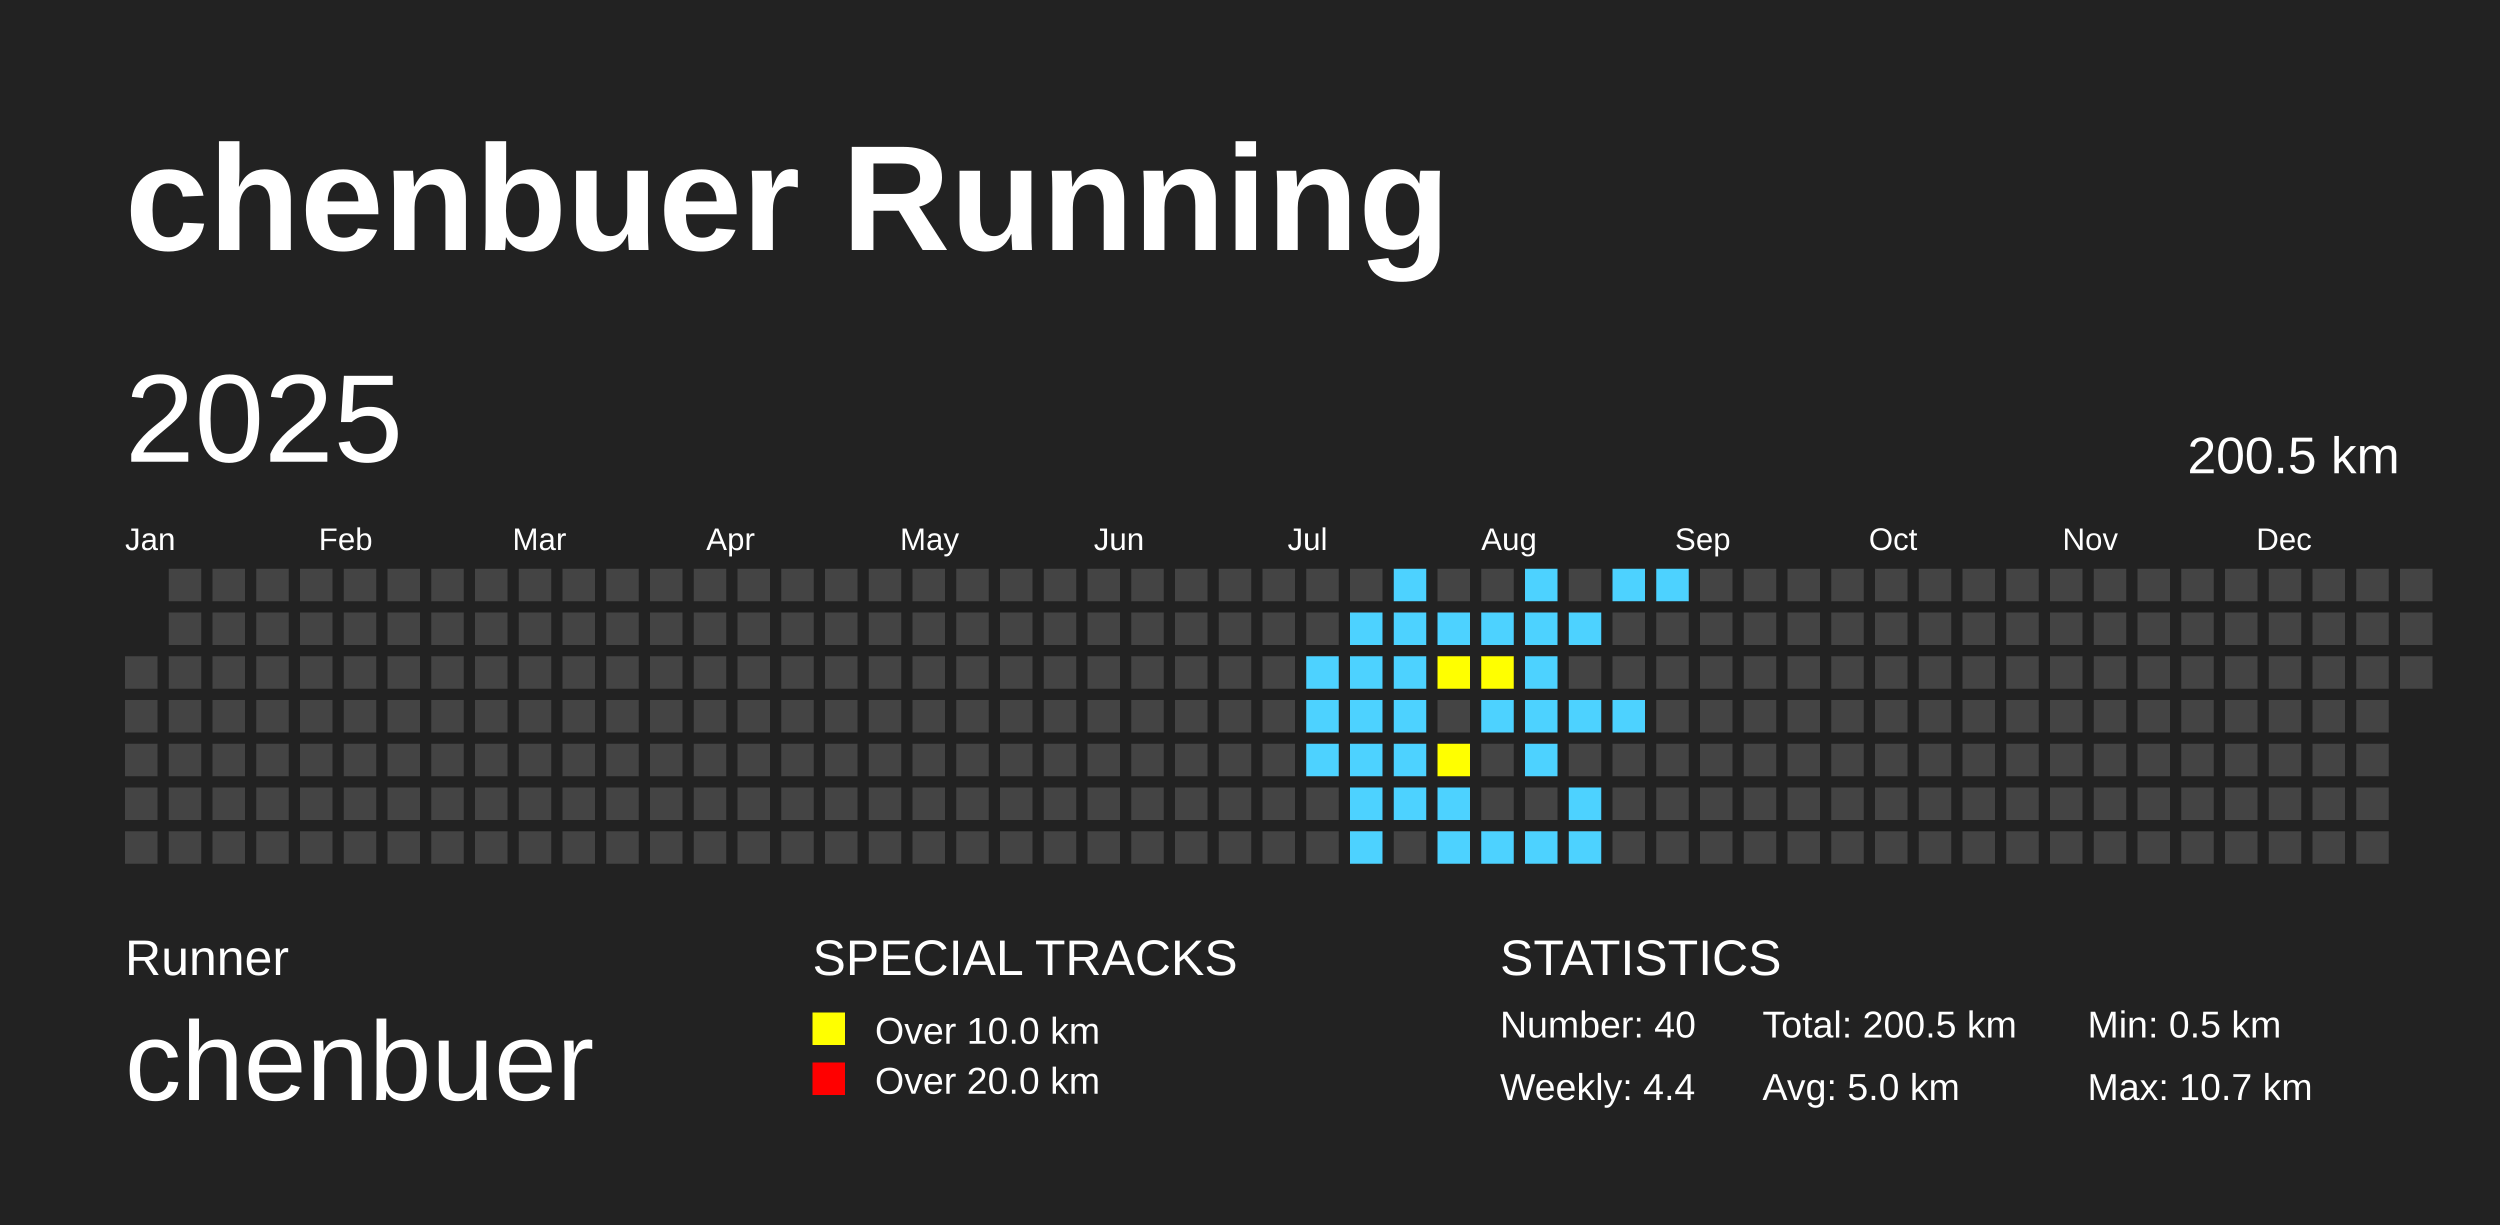
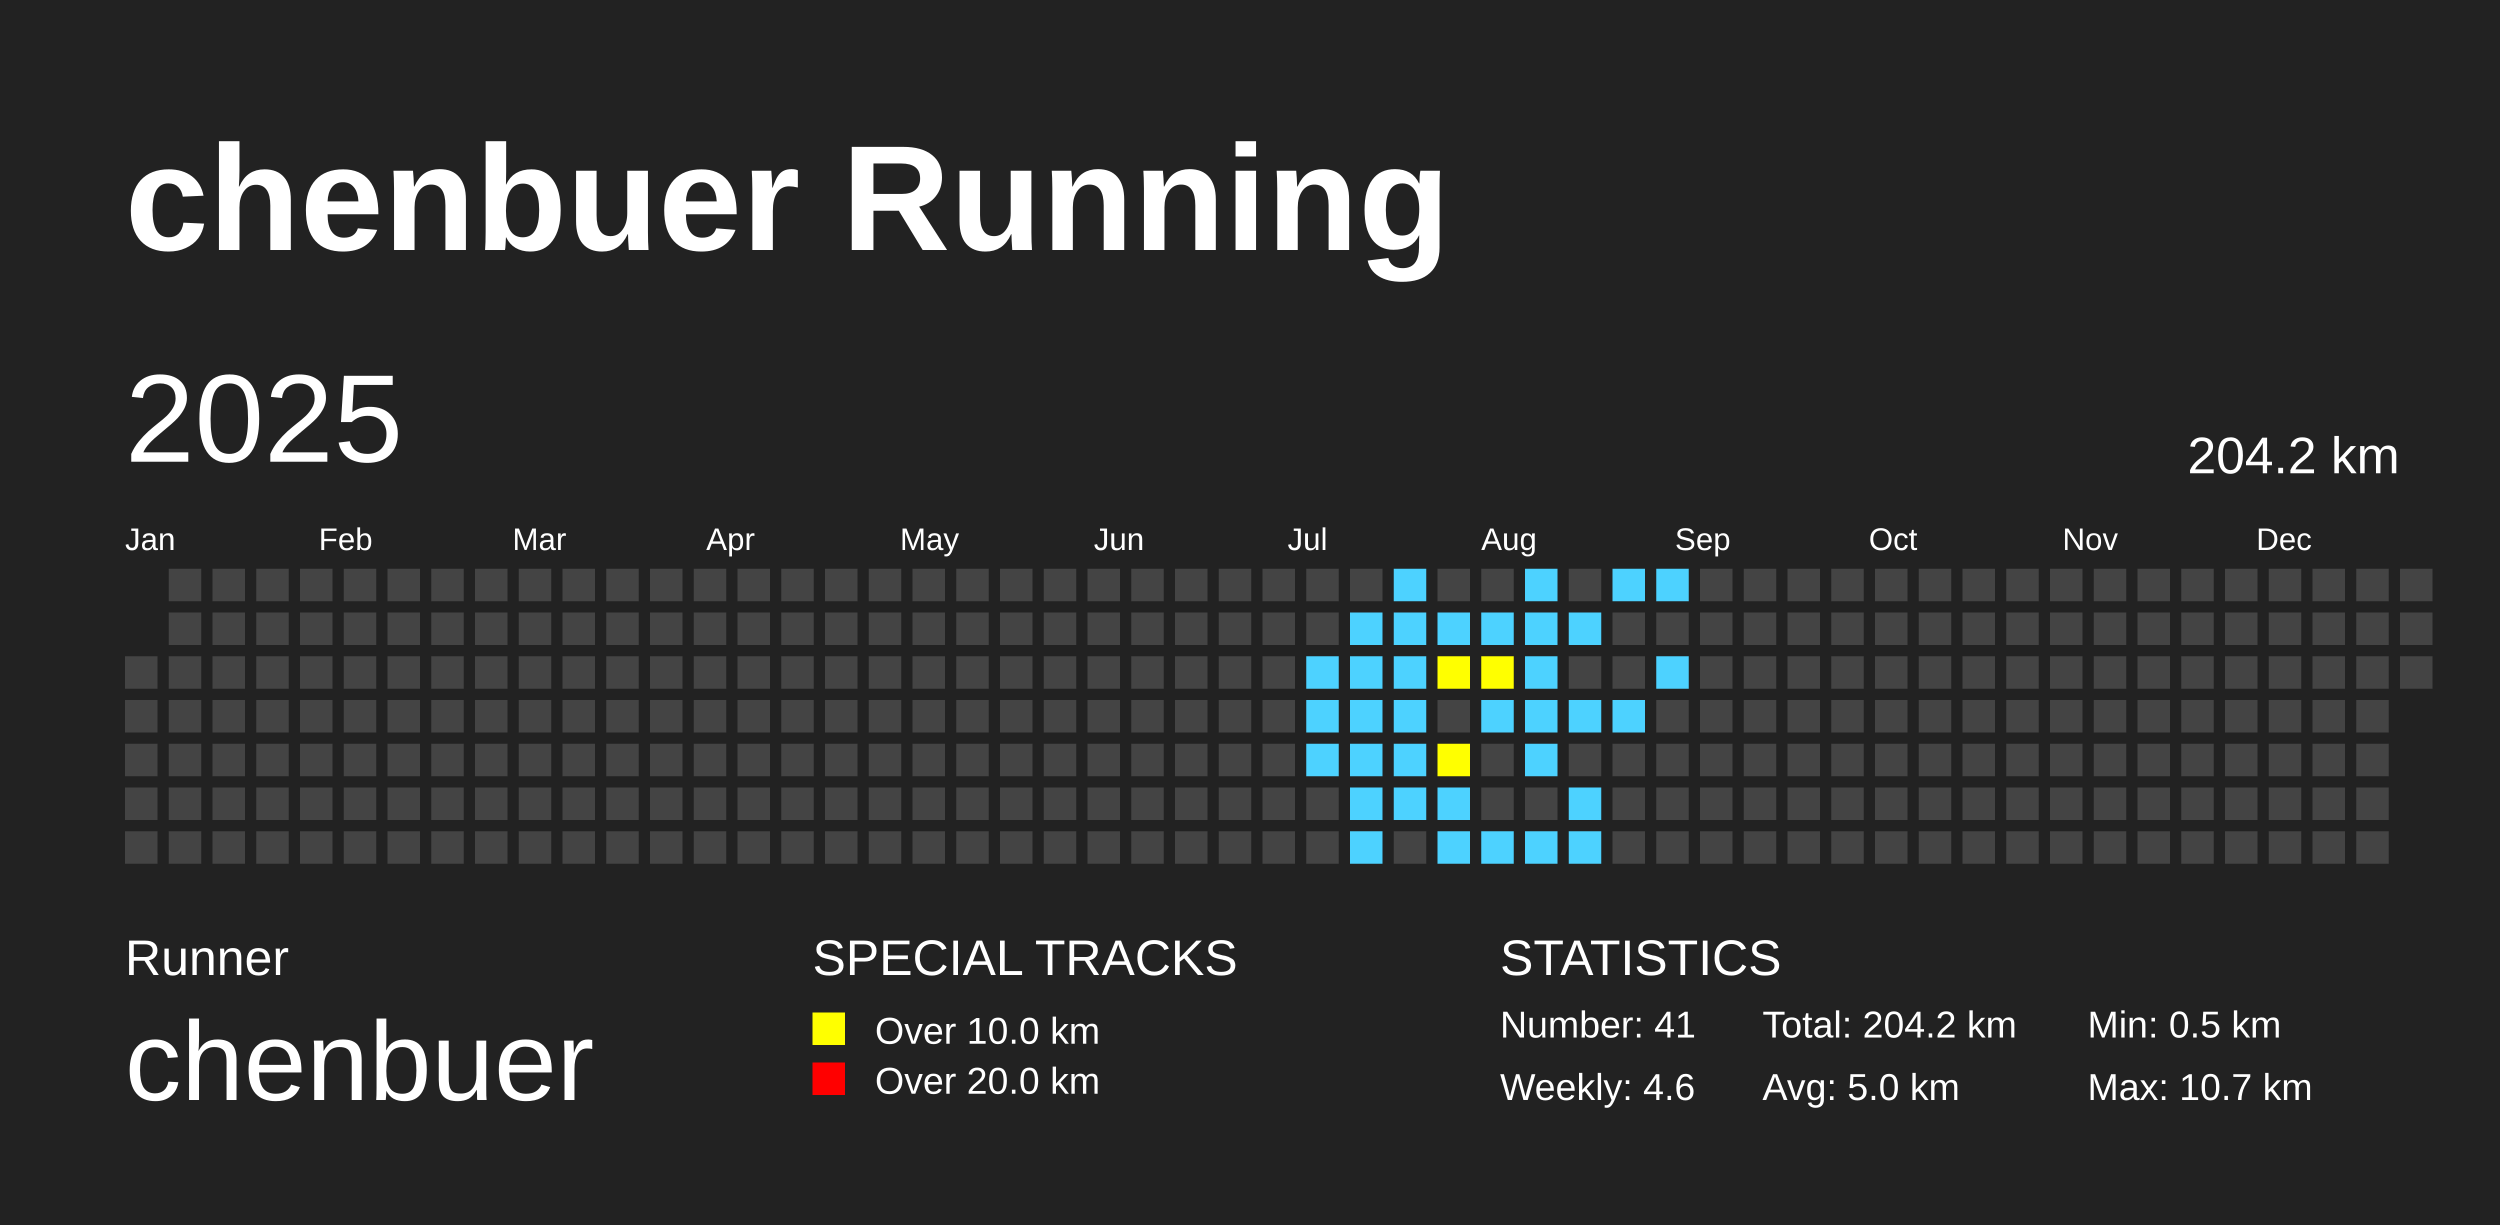
<svg xmlns="http://www.w3.org/2000/svg" baseProfile="full" height="98mm" version="1.1" viewBox="0,0,200,98" width="200mm">
  <defs />
  <rect fill="#222222" height="98" width="200" x="0" y="0" />
  <text fill="#FFFFFF" style="font-size:12px; font-family:Arial; font-weight:bold;" x="10" y="20">chenbuer Running</text>
  <text fill="#FFFFFF" style="font-size:4px; font-family:Arial" x="10" y="78">Runner</text>
  <text fill="#FFFFFF" style="font-size:9px; font-family:Arial" x="10" y="88">chenbuer</text>
  <text fill="#FFFFFF" style="font-size:4px; font-family:Arial" x="65" y="78">SPECIAL TRACKS</text>
  <rect fill="yellow" height="2.6" width="2.6" x="65" y="81" />
  <text fill="#FFFFFF" style="font-size:3px; font-family:Arial" x="70" y="83.5">Over 10.0 km</text>
  <rect fill="red" height="2.6" width="2.6" x="65" y="85" />
  <text fill="#FFFFFF" style="font-size:3px; font-family:Arial" x="70" y="87.5">Over 20.0 km</text>
  <text fill="#FFFFFF" style="font-size:4px; font-family:Arial" x="120" y="78">STATISTICS</text>
-   <text fill="#FFFFFF" style="font-size:3px; font-family:Arial" x="120" y="83">Number: 40</text>
-   <text fill="#FFFFFF" style="font-size:3px; font-family:Arial" x="120" y="88">Weekly: 4.4</text>
-   <text fill="#FFFFFF" style="font-size:3px; font-family:Arial" x="141" y="83">Total: 200.5 km</text>
+   <text fill="#FFFFFF" style="font-size:3px; font-family:Arial" x="120" y="83">Number: 41</text>
+   <text fill="#FFFFFF" style="font-size:3px; font-family:Arial" x="120" y="88">Weekly: 4.6</text>
+   <text fill="#FFFFFF" style="font-size:3px; font-family:Arial" x="141" y="83">Total: 204.2 km</text>
  <text fill="#FFFFFF" style="font-size:3px; font-family:Arial" x="141" y="88">Avg: 5.0 km</text>
  <text fill="#FFFFFF" style="font-size:3px; font-family:Arial" x="167" y="83">Min: 0.5 km</text>
  <text fill="#FFFFFF" style="font-size:3px; font-family:Arial" x="167" y="88">Max: 10.7 km</text>
  <text dominant-baseline="hanging" fill="#FFFFFF" style="font-size:10.0px; font-family:Arial;" x="10" y="30">2025</text>
-   <text dominant-baseline="hanging" fill="#FFFFFF" style="font-size:4.125px; font-family:Arial;" x="175" y="35">200.5 km</text>
+   <text dominant-baseline="hanging" fill="#FFFFFF" style="font-size:4.125px; font-family:Arial;" x="175" y="35">204.2 km</text>
  <text fill="#FFFFFF" style="font-size:2.5px; font-family:Arial" x="10.0" y="44">Jan</text>
  <text fill="#FFFFFF" style="font-size:2.5px; font-family:Arial" x="25.5" y="44">Feb</text>
  <text fill="#FFFFFF" style="font-size:2.5px; font-family:Arial" x="41.0" y="44">Mar</text>
  <text fill="#FFFFFF" style="font-size:2.5px; font-family:Arial" x="56.5" y="44">Apr</text>
  <text fill="#FFFFFF" style="font-size:2.5px; font-family:Arial" x="72.0" y="44">May</text>
  <text fill="#FFFFFF" style="font-size:2.5px; font-family:Arial" x="87.5" y="44">Jun</text>
  <text fill="#FFFFFF" style="font-size:2.5px; font-family:Arial" x="103.0" y="44">Jul</text>
  <text fill="#FFFFFF" style="font-size:2.5px; font-family:Arial" x="118.5" y="44">Aug</text>
  <text fill="#FFFFFF" style="font-size:2.5px; font-family:Arial" x="134.0" y="44">Sep</text>
  <text fill="#FFFFFF" style="font-size:2.5px; font-family:Arial" x="149.5" y="44">Oct</text>
  <text fill="#FFFFFF" style="font-size:2.5px; font-family:Arial" x="165.0" y="44">Nov</text>
  <text fill="#FFFFFF" style="font-size:2.5px; font-family:Arial" x="180.5" y="44">Dec</text>
  <rect fill="#444444" height="2.6" width="2.6" x="10.0" y="52.5" />
  <rect fill="#444444" height="2.6" width="2.6" x="10.0" y="56.0" />
  <rect fill="#444444" height="2.6" width="2.6" x="10.0" y="59.5" />
  <rect fill="#444444" height="2.6" width="2.6" x="10.0" y="63.0" />
  <rect fill="#444444" height="2.6" width="2.6" x="10.0" y="66.5" />
  <rect fill="#444444" height="2.6" width="2.6" x="13.5" y="45.5" />
  <rect fill="#444444" height="2.6" width="2.6" x="13.5" y="49.0" />
  <rect fill="#444444" height="2.6" width="2.6" x="13.5" y="52.5" />
  <rect fill="#444444" height="2.6" width="2.6" x="13.5" y="56.0" />
  <rect fill="#444444" height="2.6" width="2.6" x="13.5" y="59.5" />
  <rect fill="#444444" height="2.6" width="2.6" x="13.5" y="63.0" />
  <rect fill="#444444" height="2.6" width="2.6" x="13.5" y="66.5" />
  <rect fill="#444444" height="2.6" width="2.6" x="17.0" y="45.5" />
  <rect fill="#444444" height="2.6" width="2.6" x="17.0" y="49.0" />
  <rect fill="#444444" height="2.6" width="2.6" x="17.0" y="52.5" />
  <rect fill="#444444" height="2.6" width="2.6" x="17.0" y="56.0" />
  <rect fill="#444444" height="2.6" width="2.6" x="17.0" y="59.5" />
  <rect fill="#444444" height="2.6" width="2.6" x="17.0" y="63.0" />
  <rect fill="#444444" height="2.6" width="2.6" x="17.0" y="66.5" />
  <rect fill="#444444" height="2.6" width="2.6" x="20.5" y="45.5" />
  <rect fill="#444444" height="2.6" width="2.6" x="20.5" y="49.0" />
  <rect fill="#444444" height="2.6" width="2.6" x="20.5" y="52.5" />
  <rect fill="#444444" height="2.6" width="2.6" x="20.5" y="56.0" />
  <rect fill="#444444" height="2.6" width="2.6" x="20.5" y="59.5" />
  <rect fill="#444444" height="2.6" width="2.6" x="20.5" y="63.0" />
  <rect fill="#444444" height="2.6" width="2.6" x="20.5" y="66.5" />
  <rect fill="#444444" height="2.6" width="2.6" x="24.0" y="45.5" />
  <rect fill="#444444" height="2.6" width="2.6" x="24.0" y="49.0" />
  <rect fill="#444444" height="2.6" width="2.6" x="24.0" y="52.5" />
  <rect fill="#444444" height="2.6" width="2.6" x="24.0" y="56.0" />
  <rect fill="#444444" height="2.6" width="2.6" x="24.0" y="59.5" />
  <rect fill="#444444" height="2.6" width="2.6" x="24.0" y="63.0" />
  <rect fill="#444444" height="2.6" width="2.6" x="24.0" y="66.5" />
  <rect fill="#444444" height="2.6" width="2.6" x="27.5" y="45.5" />
  <rect fill="#444444" height="2.6" width="2.6" x="27.5" y="49.0" />
  <rect fill="#444444" height="2.6" width="2.6" x="27.5" y="52.5" />
  <rect fill="#444444" height="2.6" width="2.6" x="27.5" y="56.0" />
  <rect fill="#444444" height="2.6" width="2.6" x="27.5" y="59.5" />
  <rect fill="#444444" height="2.6" width="2.6" x="27.5" y="63.0" />
  <rect fill="#444444" height="2.6" width="2.6" x="27.5" y="66.5" />
  <rect fill="#444444" height="2.6" width="2.6" x="31.0" y="45.5" />
  <rect fill="#444444" height="2.6" width="2.6" x="31.0" y="49.0" />
  <rect fill="#444444" height="2.6" width="2.6" x="31.0" y="52.5" />
  <rect fill="#444444" height="2.6" width="2.6" x="31.0" y="56.0" />
  <rect fill="#444444" height="2.6" width="2.6" x="31.0" y="59.5" />
  <rect fill="#444444" height="2.6" width="2.6" x="31.0" y="63.0" />
  <rect fill="#444444" height="2.6" width="2.6" x="31.0" y="66.5" />
  <rect fill="#444444" height="2.6" width="2.6" x="34.5" y="45.5" />
  <rect fill="#444444" height="2.6" width="2.6" x="34.5" y="49.0" />
  <rect fill="#444444" height="2.6" width="2.6" x="34.5" y="52.5" />
  <rect fill="#444444" height="2.6" width="2.6" x="34.5" y="56.0" />
  <rect fill="#444444" height="2.6" width="2.6" x="34.5" y="59.5" />
  <rect fill="#444444" height="2.6" width="2.6" x="34.5" y="63.0" />
  <rect fill="#444444" height="2.6" width="2.6" x="34.5" y="66.5" />
  <rect fill="#444444" height="2.6" width="2.6" x="38.0" y="45.5" />
  <rect fill="#444444" height="2.6" width="2.6" x="38.0" y="49.0" />
  <rect fill="#444444" height="2.6" width="2.6" x="38.0" y="52.5" />
  <rect fill="#444444" height="2.6" width="2.6" x="38.0" y="56.0" />
  <rect fill="#444444" height="2.6" width="2.6" x="38.0" y="59.5" />
  <rect fill="#444444" height="2.6" width="2.6" x="38.0" y="63.0" />
  <rect fill="#444444" height="2.6" width="2.6" x="38.0" y="66.5" />
  <rect fill="#444444" height="2.6" width="2.6" x="41.5" y="45.5" />
  <rect fill="#444444" height="2.6" width="2.6" x="41.5" y="49.0" />
  <rect fill="#444444" height="2.6" width="2.6" x="41.5" y="52.5" />
  <rect fill="#444444" height="2.6" width="2.6" x="41.5" y="56.0" />
  <rect fill="#444444" height="2.6" width="2.6" x="41.5" y="59.5" />
  <rect fill="#444444" height="2.6" width="2.6" x="41.5" y="63.0" />
  <rect fill="#444444" height="2.6" width="2.6" x="41.5" y="66.5" />
  <rect fill="#444444" height="2.6" width="2.6" x="45.0" y="45.5" />
  <rect fill="#444444" height="2.6" width="2.6" x="45.0" y="49.0" />
  <rect fill="#444444" height="2.6" width="2.6" x="45.0" y="52.5" />
  <rect fill="#444444" height="2.6" width="2.6" x="45.0" y="56.0" />
  <rect fill="#444444" height="2.6" width="2.6" x="45.0" y="59.5" />
  <rect fill="#444444" height="2.6" width="2.6" x="45.0" y="63.0" />
  <rect fill="#444444" height="2.6" width="2.6" x="45.0" y="66.5" />
  <rect fill="#444444" height="2.6" width="2.6" x="48.5" y="45.5" />
  <rect fill="#444444" height="2.6" width="2.6" x="48.5" y="49.0" />
  <rect fill="#444444" height="2.6" width="2.6" x="48.5" y="52.5" />
  <rect fill="#444444" height="2.6" width="2.6" x="48.5" y="56.0" />
  <rect fill="#444444" height="2.6" width="2.6" x="48.5" y="59.5" />
  <rect fill="#444444" height="2.6" width="2.6" x="48.5" y="63.0" />
  <rect fill="#444444" height="2.6" width="2.6" x="48.5" y="66.5" />
  <rect fill="#444444" height="2.6" width="2.6" x="52.0" y="45.5" />
  <rect fill="#444444" height="2.6" width="2.6" x="52.0" y="49.0" />
  <rect fill="#444444" height="2.6" width="2.6" x="52.0" y="52.5" />
  <rect fill="#444444" height="2.6" width="2.6" x="52.0" y="56.0" />
  <rect fill="#444444" height="2.6" width="2.6" x="52.0" y="59.5" />
  <rect fill="#444444" height="2.6" width="2.6" x="52.0" y="63.0" />
  <rect fill="#444444" height="2.6" width="2.6" x="52.0" y="66.5" />
  <rect fill="#444444" height="2.6" width="2.6" x="55.5" y="45.5" />
  <rect fill="#444444" height="2.6" width="2.6" x="55.5" y="49.0" />
  <rect fill="#444444" height="2.6" width="2.6" x="55.5" y="52.5" />
  <rect fill="#444444" height="2.6" width="2.6" x="55.5" y="56.0" />
  <rect fill="#444444" height="2.6" width="2.6" x="55.5" y="59.5" />
  <rect fill="#444444" height="2.6" width="2.6" x="55.5" y="63.0" />
  <rect fill="#444444" height="2.6" width="2.6" x="55.5" y="66.5" />
  <rect fill="#444444" height="2.6" width="2.6" x="59.0" y="45.5" />
  <rect fill="#444444" height="2.6" width="2.6" x="59.0" y="49.0" />
  <rect fill="#444444" height="2.6" width="2.6" x="59.0" y="52.5" />
  <rect fill="#444444" height="2.6" width="2.6" x="59.0" y="56.0" />
  <rect fill="#444444" height="2.6" width="2.6" x="59.0" y="59.5" />
  <rect fill="#444444" height="2.6" width="2.6" x="59.0" y="63.0" />
  <rect fill="#444444" height="2.6" width="2.6" x="59.0" y="66.5" />
  <rect fill="#444444" height="2.6" width="2.6" x="62.5" y="45.5" />
  <rect fill="#444444" height="2.6" width="2.6" x="62.5" y="49.0" />
  <rect fill="#444444" height="2.6" width="2.6" x="62.5" y="52.5" />
  <rect fill="#444444" height="2.6" width="2.6" x="62.5" y="56.0" />
  <rect fill="#444444" height="2.6" width="2.6" x="62.5" y="59.5" />
  <rect fill="#444444" height="2.6" width="2.6" x="62.5" y="63.0" />
  <rect fill="#444444" height="2.6" width="2.6" x="62.5" y="66.5" />
  <rect fill="#444444" height="2.6" width="2.6" x="66.0" y="45.5" />
  <rect fill="#444444" height="2.6" width="2.6" x="66.0" y="49.0" />
  <rect fill="#444444" height="2.6" width="2.6" x="66.0" y="52.5" />
  <rect fill="#444444" height="2.6" width="2.6" x="66.0" y="56.0" />
  <rect fill="#444444" height="2.6" width="2.6" x="66.0" y="59.5" />
  <rect fill="#444444" height="2.6" width="2.6" x="66.0" y="63.0" />
  <rect fill="#444444" height="2.6" width="2.6" x="66.0" y="66.5" />
  <rect fill="#444444" height="2.6" width="2.6" x="69.5" y="45.5" />
  <rect fill="#444444" height="2.6" width="2.6" x="69.5" y="49.0" />
  <rect fill="#444444" height="2.6" width="2.6" x="69.5" y="52.5" />
  <rect fill="#444444" height="2.6" width="2.6" x="69.5" y="56.0" />
  <rect fill="#444444" height="2.6" width="2.6" x="69.5" y="59.5" />
  <rect fill="#444444" height="2.6" width="2.6" x="69.5" y="63.0" />
  <rect fill="#444444" height="2.6" width="2.6" x="69.5" y="66.5" />
  <rect fill="#444444" height="2.6" width="2.6" x="73.0" y="45.5" />
  <rect fill="#444444" height="2.6" width="2.6" x="73.0" y="49.0" />
  <rect fill="#444444" height="2.6" width="2.6" x="73.0" y="52.5" />
  <rect fill="#444444" height="2.6" width="2.6" x="73.0" y="56.0" />
  <rect fill="#444444" height="2.6" width="2.6" x="73.0" y="59.5" />
  <rect fill="#444444" height="2.6" width="2.6" x="73.0" y="63.0" />
  <rect fill="#444444" height="2.6" width="2.6" x="73.0" y="66.5" />
  <rect fill="#444444" height="2.6" width="2.6" x="76.5" y="45.5" />
  <rect fill="#444444" height="2.6" width="2.6" x="76.5" y="49.0" />
  <rect fill="#444444" height="2.6" width="2.6" x="76.5" y="52.5" />
  <rect fill="#444444" height="2.6" width="2.6" x="76.5" y="56.0" />
  <rect fill="#444444" height="2.6" width="2.6" x="76.5" y="59.5" />
  <rect fill="#444444" height="2.6" width="2.6" x="76.5" y="63.0" />
  <rect fill="#444444" height="2.6" width="2.6" x="76.5" y="66.5" />
  <rect fill="#444444" height="2.6" width="2.6" x="80.0" y="45.5" />
  <rect fill="#444444" height="2.6" width="2.6" x="80.0" y="49.0" />
  <rect fill="#444444" height="2.6" width="2.6" x="80.0" y="52.5" />
  <rect fill="#444444" height="2.6" width="2.6" x="80.0" y="56.0" />
  <rect fill="#444444" height="2.6" width="2.6" x="80.0" y="59.5" />
  <rect fill="#444444" height="2.6" width="2.6" x="80.0" y="63.0" />
  <rect fill="#444444" height="2.6" width="2.6" x="80.0" y="66.5" />
  <rect fill="#444444" height="2.6" width="2.6" x="83.5" y="45.5" />
  <rect fill="#444444" height="2.6" width="2.6" x="83.5" y="49.0" />
  <rect fill="#444444" height="2.6" width="2.6" x="83.5" y="52.5" />
  <rect fill="#444444" height="2.6" width="2.6" x="83.5" y="56.0" />
  <rect fill="#444444" height="2.6" width="2.6" x="83.5" y="59.5" />
  <rect fill="#444444" height="2.6" width="2.6" x="83.5" y="63.0" />
  <rect fill="#444444" height="2.6" width="2.6" x="83.5" y="66.5" />
  <rect fill="#444444" height="2.6" width="2.6" x="87.0" y="45.5" />
  <rect fill="#444444" height="2.6" width="2.6" x="87.0" y="49.0" />
  <rect fill="#444444" height="2.6" width="2.6" x="87.0" y="52.5" />
  <rect fill="#444444" height="2.6" width="2.6" x="87.0" y="56.0" />
  <rect fill="#444444" height="2.6" width="2.6" x="87.0" y="59.5" />
  <rect fill="#444444" height="2.6" width="2.6" x="87.0" y="63.0" />
  <rect fill="#444444" height="2.6" width="2.6" x="87.0" y="66.5" />
  <rect fill="#444444" height="2.6" width="2.6" x="90.5" y="45.5" />
  <rect fill="#444444" height="2.6" width="2.6" x="90.5" y="49.0" />
  <rect fill="#444444" height="2.6" width="2.6" x="90.5" y="52.5" />
  <rect fill="#444444" height="2.6" width="2.6" x="90.5" y="56.0" />
  <rect fill="#444444" height="2.6" width="2.6" x="90.5" y="59.5" />
  <rect fill="#444444" height="2.6" width="2.6" x="90.5" y="63.0" />
  <rect fill="#444444" height="2.6" width="2.6" x="90.5" y="66.5" />
  <rect fill="#444444" height="2.6" width="2.6" x="94.0" y="45.5" />
  <rect fill="#444444" height="2.6" width="2.6" x="94.0" y="49.0" />
  <rect fill="#444444" height="2.6" width="2.6" x="94.0" y="52.5" />
  <rect fill="#444444" height="2.6" width="2.6" x="94.0" y="56.0" />
  <rect fill="#444444" height="2.6" width="2.6" x="94.0" y="59.5" />
  <rect fill="#444444" height="2.6" width="2.6" x="94.0" y="63.0" />
  <rect fill="#444444" height="2.6" width="2.6" x="94.0" y="66.5" />
  <rect fill="#444444" height="2.6" width="2.6" x="97.5" y="45.5" />
  <rect fill="#444444" height="2.6" width="2.6" x="97.5" y="49.0" />
  <rect fill="#444444" height="2.6" width="2.6" x="97.5" y="52.5" />
  <rect fill="#444444" height="2.6" width="2.6" x="97.5" y="56.0" />
  <rect fill="#444444" height="2.6" width="2.6" x="97.5" y="59.5" />
  <rect fill="#444444" height="2.6" width="2.6" x="97.5" y="63.0" />
  <rect fill="#444444" height="2.6" width="2.6" x="97.5" y="66.5" />
  <rect fill="#444444" height="2.6" width="2.6" x="101.0" y="45.5" />
  <rect fill="#444444" height="2.6" width="2.6" x="101.0" y="49.0" />
  <rect fill="#444444" height="2.6" width="2.6" x="101.0" y="52.5" />
  <rect fill="#444444" height="2.6" width="2.6" x="101.0" y="56.0" />
  <rect fill="#444444" height="2.6" width="2.6" x="101.0" y="59.5" />
  <rect fill="#444444" height="2.6" width="2.6" x="101.0" y="63.0" />
  <rect fill="#444444" height="2.6" width="2.6" x="101.0" y="66.5" />
  <rect fill="#444444" height="2.6" width="2.6" x="104.5" y="45.5" />
  <rect fill="#444444" height="2.6" width="2.6" x="104.5" y="49.0" />
  <rect fill="#4DD2FF" height="2.6" width="2.6" x="104.5" y="52.5" />
  <rect fill="#4DD2FF" height="2.6" width="2.6" x="104.5" y="56.0" />
  <rect fill="#4DD2FF" height="2.6" width="2.6" x="104.5" y="59.5" />
  <rect fill="#444444" height="2.6" width="2.6" x="104.5" y="63.0" />
  <rect fill="#444444" height="2.6" width="2.6" x="104.5" y="66.5" />
  <rect fill="#444444" height="2.6" width="2.6" x="108.0" y="45.5" />
  <rect fill="#4DD2FF" height="2.6" width="2.6" x="108.0" y="49.0" />
  <rect fill="#4DD2FF" height="2.6" width="2.6" x="108.0" y="52.5" />
  <rect fill="#4DD2FF" height="2.6" width="2.6" x="108.0" y="56.0" />
  <rect fill="#4DD2FF" height="2.6" width="2.6" x="108.0" y="59.5" />
  <rect fill="#4DD2FF" height="2.6" width="2.6" x="108.0" y="63.0" />
  <rect fill="#4DD2FF" height="2.6" width="2.6" x="108.0" y="66.5" />
  <rect fill="#4DD2FF" height="2.6" width="2.6" x="111.5" y="45.5" />
  <rect fill="#4DD2FF" height="2.6" width="2.6" x="111.5" y="49.0" />
  <rect fill="#4DD2FF" height="2.6" width="2.6" x="111.5" y="52.5" />
  <rect fill="#4DD2FF" height="2.6" width="2.6" x="111.5" y="56.0" />
  <rect fill="#4DD2FF" height="2.6" width="2.6" x="111.5" y="59.5" />
  <rect fill="#4DD2FF" height="2.6" width="2.6" x="111.5" y="63.0" />
  <rect fill="#444444" height="2.6" width="2.6" x="111.5" y="66.5" />
  <rect fill="#444444" height="2.6" width="2.6" x="115.0" y="45.5" />
  <rect fill="#4DD2FF" height="2.6" width="2.6" x="115.0" y="49.0" />
  <rect fill="yellow" height="2.6" width="2.6" x="115.0" y="52.5" />
  <rect fill="#444444" height="2.6" width="2.6" x="115.0" y="56.0" />
  <rect fill="yellow" height="2.6" width="2.6" x="115.0" y="59.5" />
  <rect fill="#4DD2FF" height="2.6" width="2.6" x="115.0" y="63.0" />
  <rect fill="#4DD2FF" height="2.6" width="2.6" x="115.0" y="66.5" />
  <rect fill="#444444" height="2.6" width="2.6" x="118.5" y="45.5" />
  <rect fill="#4DD2FF" height="2.6" width="2.6" x="118.5" y="49.0" />
  <rect fill="yellow" height="2.6" width="2.6" x="118.5" y="52.5" />
  <rect fill="#4DD2FF" height="2.6" width="2.6" x="118.5" y="56.0" />
  <rect fill="#444444" height="2.6" width="2.6" x="118.5" y="59.5" />
  <rect fill="#444444" height="2.6" width="2.6" x="118.5" y="63.0" />
  <rect fill="#4DD2FF" height="2.6" width="2.6" x="118.5" y="66.5" />
  <rect fill="#4DD2FF" height="2.6" width="2.6" x="122.0" y="45.5" />
  <rect fill="#4DD2FF" height="2.6" width="2.6" x="122.0" y="49.0" />
  <rect fill="#4DD2FF" height="2.6" width="2.6" x="122.0" y="52.5" />
  <rect fill="#4DD2FF" height="2.6" width="2.6" x="122.0" y="56.0" />
  <rect fill="#4DD2FF" height="2.6" width="2.6" x="122.0" y="59.5" />
  <rect fill="#444444" height="2.6" width="2.6" x="122.0" y="63.0" />
  <rect fill="#4DD2FF" height="2.6" width="2.6" x="122.0" y="66.5" />
  <rect fill="#444444" height="2.6" width="2.6" x="125.5" y="45.5" />
  <rect fill="#4DD2FF" height="2.6" width="2.6" x="125.5" y="49.0" />
  <rect fill="#444444" height="2.6" width="2.6" x="125.5" y="52.5" />
  <rect fill="#4DD2FF" height="2.6" width="2.6" x="125.5" y="56.0" />
  <rect fill="#444444" height="2.6" width="2.6" x="125.5" y="59.5" />
  <rect fill="#4DD2FF" height="2.6" width="2.6" x="125.5" y="63.0" />
  <rect fill="#4DD2FF" height="2.6" width="2.6" x="125.5" y="66.5" />
  <rect fill="#4DD2FF" height="2.6" width="2.6" x="129.0" y="45.5" />
  <rect fill="#444444" height="2.6" width="2.6" x="129.0" y="49.0" />
  <rect fill="#444444" height="2.6" width="2.6" x="129.0" y="52.5" />
  <rect fill="#4DD2FF" height="2.6" width="2.6" x="129.0" y="56.0" />
  <rect fill="#444444" height="2.6" width="2.6" x="129.0" y="59.5" />
  <rect fill="#444444" height="2.6" width="2.6" x="129.0" y="63.0" />
  <rect fill="#444444" height="2.6" width="2.6" x="129.0" y="66.5" />
  <rect fill="#4DD2FF" height="2.6" width="2.6" x="132.5" y="45.5" />
  <rect fill="#444444" height="2.6" width="2.6" x="132.5" y="49.0" />
-   <rect fill="#444444" height="2.6" width="2.6" x="132.5" y="52.5" />
+   <rect fill="#4DD2FF" height="2.6" width="2.6" x="132.5" y="52.5" />
  <rect fill="#444444" height="2.6" width="2.6" x="132.5" y="56.0" />
  <rect fill="#444444" height="2.6" width="2.6" x="132.5" y="59.5" />
  <rect fill="#444444" height="2.6" width="2.6" x="132.5" y="63.0" />
  <rect fill="#444444" height="2.6" width="2.6" x="132.5" y="66.5" />
  <rect fill="#444444" height="2.6" width="2.6" x="136.0" y="45.5" />
  <rect fill="#444444" height="2.6" width="2.6" x="136.0" y="49.0" />
  <rect fill="#444444" height="2.6" width="2.6" x="136.0" y="52.5" />
  <rect fill="#444444" height="2.6" width="2.6" x="136.0" y="56.0" />
  <rect fill="#444444" height="2.6" width="2.6" x="136.0" y="59.5" />
  <rect fill="#444444" height="2.6" width="2.6" x="136.0" y="63.0" />
  <rect fill="#444444" height="2.6" width="2.6" x="136.0" y="66.5" />
  <rect fill="#444444" height="2.6" width="2.6" x="139.5" y="45.5" />
  <rect fill="#444444" height="2.6" width="2.6" x="139.5" y="49.0" />
  <rect fill="#444444" height="2.6" width="2.6" x="139.5" y="52.5" />
  <rect fill="#444444" height="2.6" width="2.6" x="139.5" y="56.0" />
  <rect fill="#444444" height="2.6" width="2.6" x="139.5" y="59.5" />
  <rect fill="#444444" height="2.6" width="2.6" x="139.5" y="63.0" />
  <rect fill="#444444" height="2.6" width="2.6" x="139.5" y="66.5" />
  <rect fill="#444444" height="2.6" width="2.6" x="143.0" y="45.5" />
  <rect fill="#444444" height="2.6" width="2.6" x="143.0" y="49.0" />
  <rect fill="#444444" height="2.6" width="2.6" x="143.0" y="52.5" />
  <rect fill="#444444" height="2.6" width="2.6" x="143.0" y="56.0" />
  <rect fill="#444444" height="2.6" width="2.6" x="143.0" y="59.5" />
  <rect fill="#444444" height="2.6" width="2.6" x="143.0" y="63.0" />
  <rect fill="#444444" height="2.6" width="2.6" x="143.0" y="66.5" />
  <rect fill="#444444" height="2.6" width="2.6" x="146.5" y="45.5" />
  <rect fill="#444444" height="2.6" width="2.6" x="146.5" y="49.0" />
  <rect fill="#444444" height="2.6" width="2.6" x="146.5" y="52.5" />
  <rect fill="#444444" height="2.6" width="2.6" x="146.5" y="56.0" />
  <rect fill="#444444" height="2.6" width="2.6" x="146.5" y="59.5" />
  <rect fill="#444444" height="2.6" width="2.6" x="146.5" y="63.0" />
  <rect fill="#444444" height="2.6" width="2.6" x="146.5" y="66.5" />
  <rect fill="#444444" height="2.6" width="2.6" x="150.0" y="45.5" />
  <rect fill="#444444" height="2.6" width="2.6" x="150.0" y="49.0" />
  <rect fill="#444444" height="2.6" width="2.6" x="150.0" y="52.5" />
  <rect fill="#444444" height="2.6" width="2.6" x="150.0" y="56.0" />
  <rect fill="#444444" height="2.6" width="2.6" x="150.0" y="59.5" />
  <rect fill="#444444" height="2.6" width="2.6" x="150.0" y="63.0" />
  <rect fill="#444444" height="2.6" width="2.6" x="150.0" y="66.5" />
  <rect fill="#444444" height="2.6" width="2.6" x="153.5" y="45.5" />
  <rect fill="#444444" height="2.6" width="2.6" x="153.5" y="49.0" />
  <rect fill="#444444" height="2.6" width="2.6" x="153.5" y="52.5" />
  <rect fill="#444444" height="2.6" width="2.6" x="153.5" y="56.0" />
  <rect fill="#444444" height="2.6" width="2.6" x="153.5" y="59.5" />
  <rect fill="#444444" height="2.6" width="2.6" x="153.5" y="63.0" />
  <rect fill="#444444" height="2.6" width="2.6" x="153.5" y="66.5" />
  <rect fill="#444444" height="2.6" width="2.6" x="157.0" y="45.5" />
  <rect fill="#444444" height="2.6" width="2.6" x="157.0" y="49.0" />
  <rect fill="#444444" height="2.6" width="2.6" x="157.0" y="52.5" />
  <rect fill="#444444" height="2.6" width="2.6" x="157.0" y="56.0" />
  <rect fill="#444444" height="2.6" width="2.6" x="157.0" y="59.5" />
  <rect fill="#444444" height="2.6" width="2.6" x="157.0" y="63.0" />
  <rect fill="#444444" height="2.6" width="2.6" x="157.0" y="66.5" />
  <rect fill="#444444" height="2.6" width="2.6" x="160.5" y="45.5" />
  <rect fill="#444444" height="2.6" width="2.6" x="160.5" y="49.0" />
  <rect fill="#444444" height="2.6" width="2.6" x="160.5" y="52.5" />
  <rect fill="#444444" height="2.6" width="2.6" x="160.5" y="56.0" />
  <rect fill="#444444" height="2.6" width="2.6" x="160.5" y="59.5" />
  <rect fill="#444444" height="2.6" width="2.6" x="160.5" y="63.0" />
  <rect fill="#444444" height="2.6" width="2.6" x="160.5" y="66.5" />
  <rect fill="#444444" height="2.6" width="2.6" x="164.0" y="45.5" />
  <rect fill="#444444" height="2.6" width="2.6" x="164.0" y="49.0" />
  <rect fill="#444444" height="2.6" width="2.6" x="164.0" y="52.5" />
  <rect fill="#444444" height="2.6" width="2.6" x="164.0" y="56.0" />
  <rect fill="#444444" height="2.6" width="2.6" x="164.0" y="59.5" />
  <rect fill="#444444" height="2.6" width="2.6" x="164.0" y="63.0" />
  <rect fill="#444444" height="2.6" width="2.6" x="164.0" y="66.5" />
  <rect fill="#444444" height="2.6" width="2.6" x="167.5" y="45.5" />
  <rect fill="#444444" height="2.6" width="2.6" x="167.5" y="49.0" />
  <rect fill="#444444" height="2.6" width="2.6" x="167.5" y="52.5" />
  <rect fill="#444444" height="2.6" width="2.6" x="167.5" y="56.0" />
  <rect fill="#444444" height="2.6" width="2.6" x="167.5" y="59.5" />
  <rect fill="#444444" height="2.6" width="2.6" x="167.5" y="63.0" />
  <rect fill="#444444" height="2.6" width="2.6" x="167.5" y="66.5" />
  <rect fill="#444444" height="2.6" width="2.6" x="171.0" y="45.5" />
  <rect fill="#444444" height="2.6" width="2.6" x="171.0" y="49.0" />
  <rect fill="#444444" height="2.6" width="2.6" x="171.0" y="52.5" />
  <rect fill="#444444" height="2.6" width="2.6" x="171.0" y="56.0" />
  <rect fill="#444444" height="2.6" width="2.6" x="171.0" y="59.5" />
  <rect fill="#444444" height="2.6" width="2.6" x="171.0" y="63.0" />
  <rect fill="#444444" height="2.6" width="2.6" x="171.0" y="66.5" />
  <rect fill="#444444" height="2.6" width="2.6" x="174.5" y="45.5" />
  <rect fill="#444444" height="2.6" width="2.6" x="174.5" y="49.0" />
  <rect fill="#444444" height="2.6" width="2.6" x="174.5" y="52.5" />
  <rect fill="#444444" height="2.6" width="2.6" x="174.5" y="56.0" />
  <rect fill="#444444" height="2.6" width="2.6" x="174.5" y="59.5" />
  <rect fill="#444444" height="2.6" width="2.6" x="174.5" y="63.0" />
  <rect fill="#444444" height="2.6" width="2.6" x="174.5" y="66.5" />
  <rect fill="#444444" height="2.6" width="2.6" x="178.0" y="45.5" />
  <rect fill="#444444" height="2.6" width="2.6" x="178.0" y="49.0" />
  <rect fill="#444444" height="2.6" width="2.6" x="178.0" y="52.5" />
  <rect fill="#444444" height="2.6" width="2.6" x="178.0" y="56.0" />
  <rect fill="#444444" height="2.6" width="2.6" x="178.0" y="59.5" />
  <rect fill="#444444" height="2.6" width="2.6" x="178.0" y="63.0" />
  <rect fill="#444444" height="2.6" width="2.6" x="178.0" y="66.5" />
  <rect fill="#444444" height="2.6" width="2.6" x="181.5" y="45.5" />
  <rect fill="#444444" height="2.6" width="2.6" x="181.5" y="49.0" />
  <rect fill="#444444" height="2.6" width="2.6" x="181.5" y="52.5" />
  <rect fill="#444444" height="2.6" width="2.6" x="181.5" y="56.0" />
  <rect fill="#444444" height="2.6" width="2.6" x="181.5" y="59.5" />
  <rect fill="#444444" height="2.6" width="2.6" x="181.5" y="63.0" />
  <rect fill="#444444" height="2.6" width="2.6" x="181.5" y="66.5" />
  <rect fill="#444444" height="2.6" width="2.6" x="185.0" y="45.5" />
  <rect fill="#444444" height="2.6" width="2.6" x="185.0" y="49.0" />
  <rect fill="#444444" height="2.6" width="2.6" x="185.0" y="52.5" />
  <rect fill="#444444" height="2.6" width="2.6" x="185.0" y="56.0" />
  <rect fill="#444444" height="2.6" width="2.6" x="185.0" y="59.5" />
  <rect fill="#444444" height="2.6" width="2.6" x="185.0" y="63.0" />
  <rect fill="#444444" height="2.6" width="2.6" x="185.0" y="66.5" />
  <rect fill="#444444" height="2.6" width="2.6" x="188.5" y="45.5" />
  <rect fill="#444444" height="2.6" width="2.6" x="188.5" y="49.0" />
  <rect fill="#444444" height="2.6" width="2.6" x="188.5" y="52.5" />
  <rect fill="#444444" height="2.6" width="2.6" x="188.5" y="56.0" />
  <rect fill="#444444" height="2.6" width="2.6" x="188.5" y="59.5" />
  <rect fill="#444444" height="2.6" width="2.6" x="188.5" y="63.0" />
  <rect fill="#444444" height="2.6" width="2.6" x="188.5" y="66.5" />
  <rect fill="#444444" height="2.6" width="2.6" x="192.0" y="45.5" />
  <rect fill="#444444" height="2.6" width="2.6" x="192.0" y="49.0" />
  <rect fill="#444444" height="2.6" width="2.6" x="192.0" y="52.5" />
</svg>
